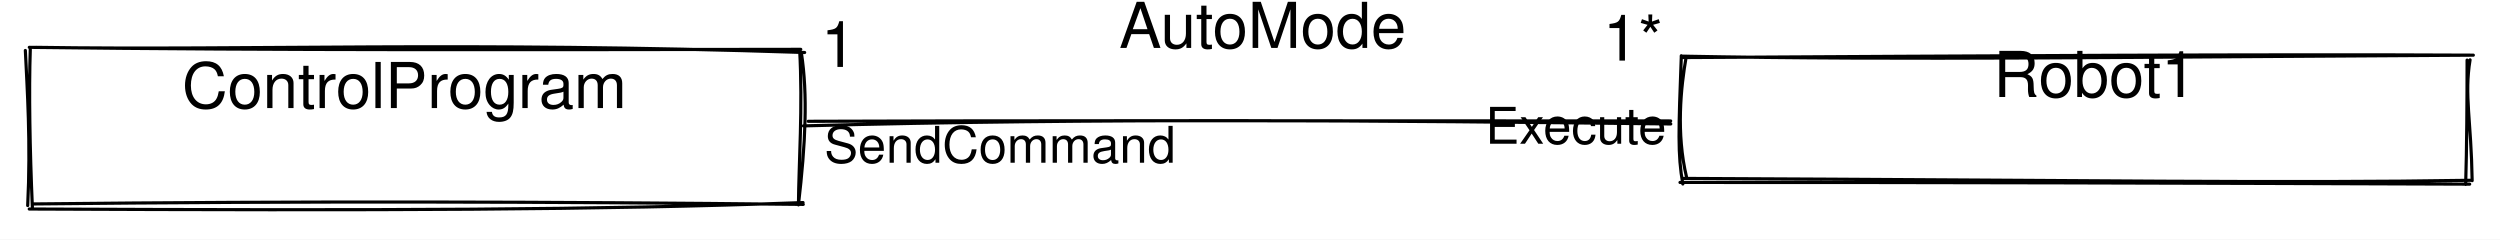
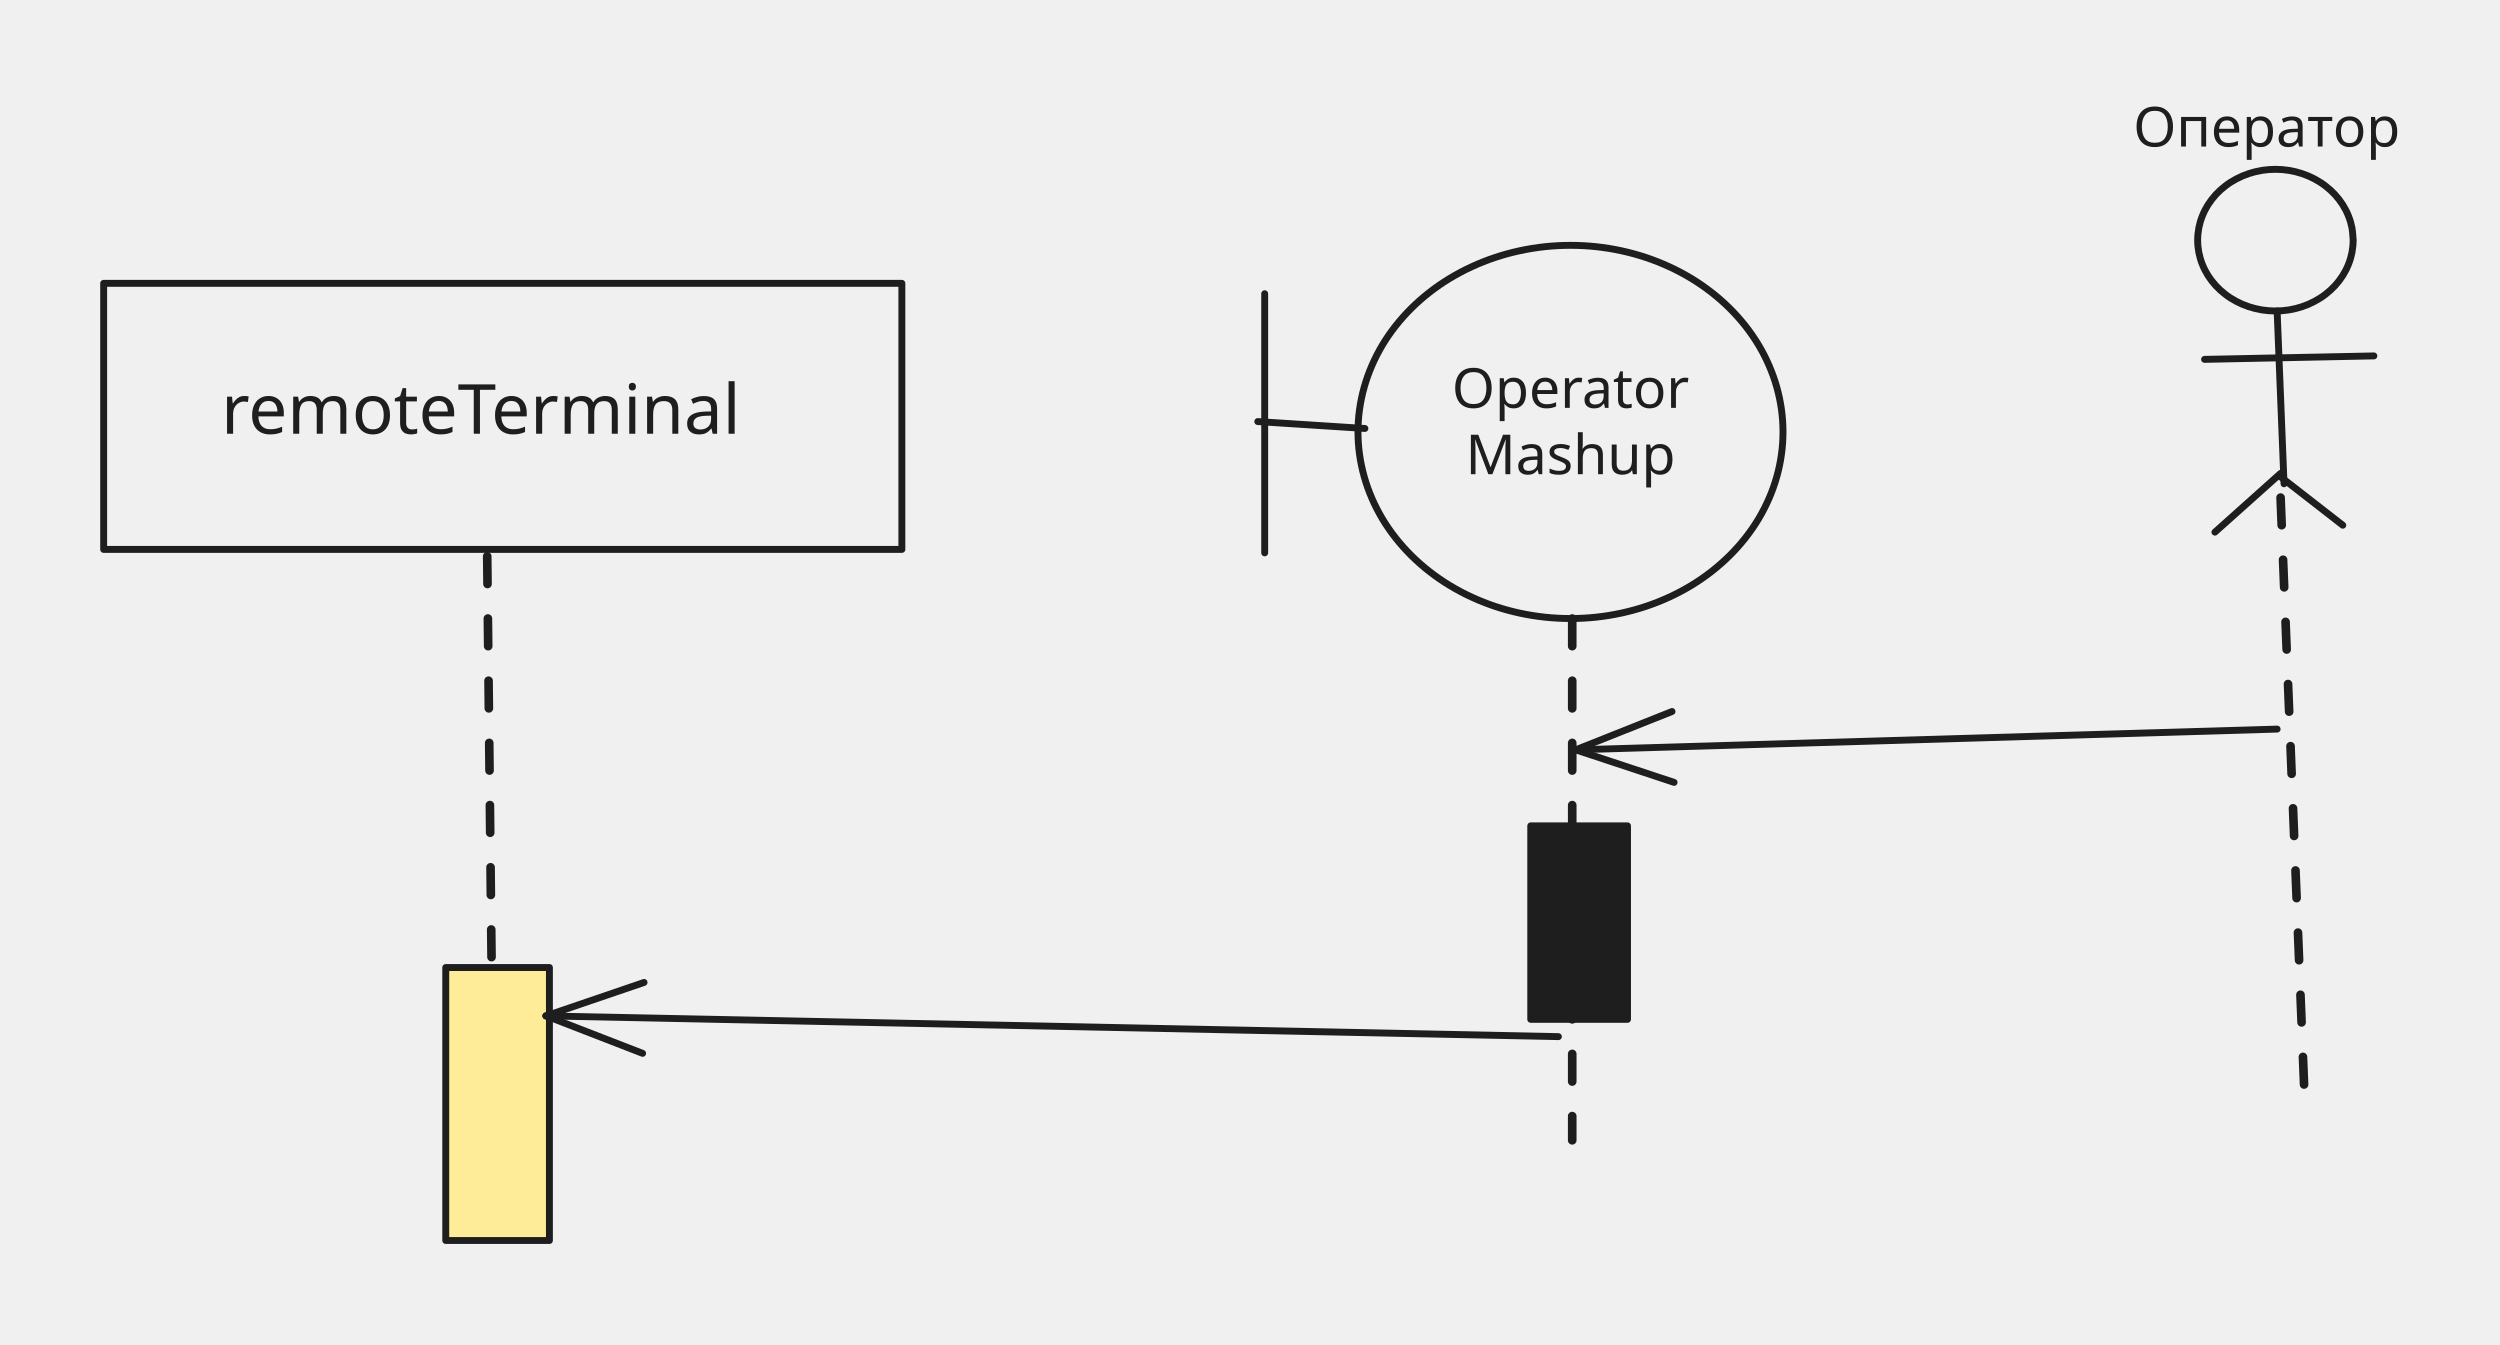
- <svg xmlns="http://www.w3.org/2000/svg" version="1.1" viewBox="0 0 790 75.7" width="790" height="75.7">
+ <svg xmlns="http://www.w3.org/2000/svg" version="1.1" viewBox="0 0 723.5 389" width="723.5" height="389">
  
-   eyJ2ZXJzaW9uIjoiMSIsImVuY29kaW5nIjoiYnN0cmluZyIsImNvbXByZXNzZWQiOnRydWUsImVuY29kZWQiOiJ4nM2Y3VfiOlx1MDAxMMDf/Ss47Ns92k2ajya+Kequ1/Vjl/Xznj2cQmOJlKa2QUSP//tNi9JS0Fx1MDAwNVx1MDAxNVx1MDAwZTxcdTAwMDCdSTrpzPw6mTyuVSpVPYhEdbNSXHUwMDE19y03kF7s9qvrqfxOxIlUoVHZ2XWienErXHUwMDFi2dY6Sja/fnWjyPKlbirVsVqqO5wmXHUwMDAy0Vx1MDAxNaFOzMD/zHWl8ph9XHUwMDE3XGbFoqXd0Fx1MDAwZkQ2IVNcdTAwMTVswbLwSIWZWchcdTAwMDCwIUd4NEAmO8aaXHUwMDE2ntFeu0FcInJNKqpcdTAwMDZHXHUwMDE3YK9FXHUwMDFizePD23riXFz+ppeRzI1eyyCo60EwfCa31e7FhSUlOlZcdTAwMWRxLj3dTo2X5KN5iTI+y2fFque3Q5EkY3NU5LakXHUwMDFlpDJcdTAwMDBG0qFcdTAwMGY2K7nk3lxcYUBH1+lcZoRAyXZNXHUwMDA1Kk5tf1x1MDAwMdknt950W1x1MDAxZN8sIfRGY3TshknkxiYk+bj+81PZXHUwMDE4jWRtIf22NkJSsCcy30JcdTAwMDdQglxiZ/ZIk1qJ9r0syn+KT1x1MDAxZnrPT1x1MDAxZvaCIF9YqtgtZEY+p1x1MDAxN3mufjFcdTAwMDMhwYhC7uSWXHUwMDAyXHUwMDE5dsq3XHUwMDBiVKuTRz2TPq2/I9lgwdflbKOAQYRcdTAwMTlnM6dcdTAwMWKjzetES3/jXHUwMDA3vN22XHUwMDA39S03fKiterpx2ymlXHUwMDFiWmC68cl0w5PpXHUwMDA2IeeIokJwXHUwMDE2mG6YUlx1MDAwZfFnpZtcdTAwMTb3elqmsddfaybTOGdsjvea/yC6PVx1MDAxMYD2zf23un92hdR5srPqiYZcdLJSsCmhNlx1MDAxOU85jFx1MDAxN5ZyXHUwMDEwQ1x1MDAwYlJcdTAwMWJcdTAwMDKOXHUwMDFjMpl8NionXHUwMDFmhtRxIC1EY5G5XHUwMDA3OFx1MDAwNfO86vJcdTAwMTirUNflQ+pmXHUwMDFijEn33K5cZlx1MDAwNi9Ve5icaVJcdTAwMWFP1Yw6VsFJrPzY7VbH9FuB9NNErbbMukU8lsNamp3BaIBWUa5tmVu6Mlx1MDAxNPG+V165iqUvQzf4/Vx1MDAxN+vmqcX3l4CYaJFCsFx1MDAxM5Fqs+L/LuwgYWVpzlx1MDAxZGM2cmDB/3/jbu90p1x1MDAxZn9v1tpYRIdnSV/Wrm/jVefOPCCxXHUwMDFjgjiY5Fx1MDAwZViktI7PI49iXHUwMDBic1x1MDAxYrJVxG7eV/7HsPulmkrDZeNWtvpcdTAwMTmYZaOmYVx1MDAwNkFZOsKMOFx1MDAwNCCTSbNjXHUwMDE2wcPjb5c+Ok2ONnqdxkVvP7pcdTAwMWGsOmaU5PMyuMjiiprtTNm2T26jMCOMUV54XHUwMDA1LpIpQy9/XHUwMDE3U4l2Y70tQ0+GfnmKXGK9VzSBm+ia6nalNss4UTLU5Vx1MDAxMdl9t+JY9dvCncDF3PlVXZTeLm9g00/+r5J7OrtcdTAwMTj9/7M+dXQhWKXxa8XfeStcdTAwMWImZeFcdTAwMGJxNrFcdTAwMTFPtzwzXHUwMDAzV0dsp1x1MDAxMbR/sSC43Lu9XHUwMDFhbFx1MDAxZlx1MDAwYnS66sBxYFtcdTAwMDTTYn3JuLN5aVx0n7iZZNZ4XHUwMDE1faOgXHUwMDE5/2NcdTAwMDMgXFzRJuZjXHUwMDE1XHL+s+xqVrS40FxyIypcdTAwMGJHWFx1MDAwMdv0yoDx2fs0e2dwoFx1MDAwZlx1MDAxYaBzZFx1MDAxZv1g/fBkmz3srjpXlFx1MDAxMFx1MDAwYiOGnSmNXHUwMDFhKi/jXHUwMDEz2TKBtFx1MDAxMVx1MDAxOFx1MDAwN/pccr5cdTAwMTgyXHUwMDE1XHUwMDE3UrqUIylMjLHl9WlL3yt+8jbxNbhcbkdNJbiIiSVAkMxes2qy19tQ3Ub3hDVcdTAwMDPngNdvoOOsOltcdTAwMGXmXHUwMDE2hniyXHUwMDEzs1x1MDAxN9eHcVx1MDAxM0Rn1jaMXHUwMDAzTlx1MDAxMUV8OVtGZn6XR9VWT6tD5YllwzVpd6FcdTAwMDVcZvCydNSKYYBcdTAwMWTiOHj2VqzWqe1cdTAwMWa7/96fXyX6olx1MDAxMVx1MDAxZMOwSe5WnTJTuKZTRm1rcYfbXHUwMDEwvlx1MDAwZZrZOFx1MDAxNrrBl/bM7ChcdTAwMDBhzlKOPFxiSWv6XHUwMDA3WYN0TPpcdTAwMDZrdZG6rdt1Q2/ZuE01PVx1MDAxYnH4XcS90YlcdTAwMDHjdUDAXHUwMDFjrdj5zzrxNlx1MDAxYTvONbndu4HRmT6t2atcdTAwMGVcdTAwMWOjxFx1MDAxYT9gXHUwMDFmnoDQXHUwMDA14kZcdTAwMWOLwWmt2FTWQFxuJoJLQo1cdTAwMTNcdTAwMDdcdTAwMTZTb6Go7d6LVk8vvapNmJ1cdTAwMGKxtefjkqpcdTAwMWJFdW38Z3RD4ExkpPfshHxcdTAwMDHVOyn625Mp8uU6+1TXnrFNXHUwMDAxXHUwMDExaYBcdTAwMWWf1p7+XHUwMDA39l9PKSJ9
+   eyJ2ZXJzaW9uIjoiMSIsImVuY29kaW5nIjoiYnN0cmluZyIsImNvbXByZXNzZWQiOnRydWUsImVuY29kZWQiOiJ4nO1b2VLjSFx1MDAxNn3nK1xi92vZnfvSb6xmKVx1MDAxYWhcdTAwMWIomOmoXHUwMDEwlmyrLEsqSVx1MDAwNuNcblwiOuZD5lx1MDAxYuZlXmd+gfqjScnglGVcdTAwMGIssNvuXHUwMDFhRFx1MDAwNODMK11l5jl5t/S3tfX1UnTnW6Vf1ktWv2E4tlx1MDAxOVx1MDAxOLelXHUwMDBmcfuNXHUwMDE1hLbnqi6UfFx1MDAwZb1e0Egk21Hkh7/8/LPh+5WWXHUwMDFkXXtep9LwusPbLMfqWm5cdTAwMTQqwb+pz+vr35LfKUWB1YhcZrflWMlcckmX1kVBtvFXz03UXCKMXHUwMDAwlpKgkYBcdTAwMWRuK22RZarepuGElu6Jm0on/ctux+VXt3Xj5uQ09Lf8qFx1MDAwNrXSpu04tejOSV4q9NTYdV9cdTAwMThcdTAwMDVex7qwzaj9NFx1MDAwMan2vLtcdTAwMDKv12q7Vlx1MDAxOFx1MDAwZl6Pw/ONhlx1MDAxZN2pNlxidOtwXHUwMDA20nJ99Vx0p4aX3EFoRveW53hBrPsnaMU/Wvu10ei01Cu45kgmXG5cZjf0jUAtiJa7fVx1MDAxYVx1MDAxNYajtrZlt9qRauRcXOuzkpmlkEAkiVx1MDAxNKOOWIm/byZL/LuezsDoWvvxXHUwMDFkbs9x0nPimo9zMtZxXHUwMDFkd+yk0KJcdTAwMWbV801juKyQXHUwMDAzJFx1MDAwNJWccqTf1rHdTvZxjtfoaCQkrfdcdTAwMWamXHUwMDAzMLL60TTsIZSHPVxiMSVcdTAwMDJySmZcdTAwMDZcdTAwMWYsU3zBPddpXHUwMDEzh8Cd01x1MDAxZHtcdTAwMDCsXHUwMDE1XHUwMDA3XHUwMDFmk1x1MDAxNYjoOFx1MDAwMDleXHUwMDE4XHUwMDAwISNcdTAwMTXAUlxuRyhEZFx1MDAwMoVCQiFcdTAwMDVcdTAwMDZLRSFcdTAwMDKQXHUwMDE3QKF+K8+NavYg2cbAWOuu0bWdeKL1NCfwTPbJrlx1MDAxN1l1K+jaruGUxvo3XHUwMDFju1x1MDAxNUO21FDvbVx1MDAwNWNojmy1kY9cdTAwMDRcIs/XvVxypdGwXSuYnCEvsFuxnvpcdTAwMGLa1aitvad1glx1MDAxNZRa/dCKO+Nm+Sz/XHUwMDEyqWn8g9nGXHUwMDEx/ySSnEtcImbf/MPBoNbt321cdTAwMWPV/Fx1MDAxZNY/XHUwMDBm2p3Lerja/GNcXO+xw81fZHTPj3tas976U6ZmSDrMhJp0Tpe69Vx1MDAwYlx1MDAwMlx1MDAwNE7Db1bShZFcdTAwMTFEm7Zr2m4re4vlmjk9jlx1MDAxMUZbXrdrR+o1TjzbjbJcdTAwMTLJczeCwLttW8bEoNWTc/v8+HHaM4ov/d+6XpPkw+j/3z+8LM2pXHUwMDE2X0v/LcxBmm1cdTAwMWNxkGHEJENcdTAwMDU4yKq7/LJcdTAwMGZvdo/7p6KGT0i/25WrzkE2zkGxOFx1MDAwN2ya/5VcdTAwMWHpo+FcdTAwMDNSMk6Xy0FcdKAo4n79v3BQr2B8oYJcdTAwMWO0XHUwMDFjx/bDqTSENN9cdTAwMTZyQlx1MDAwMJNcdTAwMTRq4L7Ew82D62Zf3lx1MDAwZdDdcbXftLebwd5FdbV5yEHGXHUwMDBmxSSje45+KEJcdTAwMTWZvvRcdTAwMTYw4iVcdTAwMDQpWzxkplxuR1x1MDAwMUZcdTAwMDQsnpojXFx9S6FtejiTWnU3+rjZPrz5tNGMLs8vXHUwMDA2ta1cdTAwMTNxXCJKI7n7J4zm8p5cdTAwMDGkTK9eh1x1MDAwNYVdUOI8rDPKXHUwMDE451x1MDAwNSzO9DGvNtKRrFx1MDAwMFx1MDAxNWFjJKma9lS8ldzPRIVBhjBcdTAwMTaQSsRcdTAwMTaYXHUwMDBm4FNcdTAwMDIxLCpcdTAwMTOhXHUwMDE4glxcsXOpXHSB4sicXHUwMDE2ikE21vpMKHbsW4FcdTAwMTF5wd/dIyNs9/zXXHUwMDA2Y13bNNN5r/F47KV9Olx1MDAxYqLlv9UsQVx1MDAxYSavc1x1MDAxMHm2UTuIXHUwMDAwc4ZZgSRJudnZ3K11z1x1MDAwMNi7uPnU/WRcdTAwMWVcXHdXnK6Sa8uc3EFcdTAwMTeXINGjXHUwMDFhXHUwMDExMpVcdTAwMWZ9pCORXFxAXHUwMDBloZ71ZdBRXHUwMDAw8io6/uBcdTAwMGVcIkpL05T4TFx1MDAwZeIrXHUwMDEyJVx1MDAxOFx1MDAwMFx0lb0oXHUwMDEypKGNI2/fqFx1MDAxZXRcIlx1MDAwZrdcXFx1MDAwZntetOpcdTAwMWNcdTAwMWPPkqPUXHUwMDFkc3dcdTAwMGXlXHUwMDE0Z3BcIkmOIFwiUu18TJuUJbBcdTAwMTBjXCLeWTgpXdaLXHUwMDE4X5DPiYdYZFx1MDAxYrUtlIQzXCI0XHUwMDFjXqLhZ3NcdTAwMGZcdTAwMTjmdXlcdTAwMGJcdTAwMTlM2Hxwfjyot/5qNIRcdTAwMTndc6ShnmpNw1x011x1MDAxNFxuXHUwMDA2IVx1MDAxNpIvsUygaCiI1DPzTsOnS69h8onMy1x1MDAxYeaW7VxiU1x1MDAxY1x1MDAwNLKAMazj5sVXeVbtmrtfyvjM3vra3LpacVx1MDAxNqZcXMJhxMgzuufHQjLNXHUwMDE4ZkmIOUZC/egpWFx1MDAwMlx1MDAwN1x04qlcIuI7XHUwMDA3ny4yZlx0y7AgXHUwMDA3n0lZPmdcZilmXHUwMDEyQzl7xrLfbu7uWs3t47PzwzaXrVx1MDAwYm9nf9WtIclU72BW91x1MDAxY3k4JVVDJohcYlx0Q4xcdTAwMDJGl2pccimgZG5HN17hiYHYJ6BcdTAwMDDPnpVohO5VfafWwH6437+ml2ZcdTAwMTVcdTAwMDWHc1x1MDAwNZ9phG1rwb7Y4qxcdTAwMDCfXHUwMDA0XHUwMDFmnCxcdTAwMWVcdTAwMGI43IeXalx1MDAwNpgy/q86sfGDm1x1MDAwMZ6WhoWrx7mp/PzkoCCUKs9gdlx1MDAxNlKTXHUwMDFlitDYc9hZXHUwMDA3ddnG+UYrOFt1XHUwMDE2YlBcdTAwMTmvW8nFZVx1MDAwN6fl66GsTFSQoYBqN5BcdTAwMDAslYmcsUJmQL/Va1x1MDAxMvZcdTAwMGb/fPjvw7+///Hwr+//ePjP9z/+7NNT+fpnOj9FX2VcdTAwMDRRblx1MDAxZFxyxlx1MDAwNVx1MDAxMypxkfOLjT3e8z9cdTAwMWZ8pH1GXHUwMDFhXHUwMDFmty/8+lx1MDAxZF5x+vFU6JNcdTAwMThBsjhcdTAwMTdsylx1MDAwMap00f6Re/HZXHLC5HI9MKk87/e04Fx1MDAwYtJq8VxuXHUwMDFhwTxcdTAwMWGSXFxcdTAwMWFcdTAwMTLJXHUwMDEwolx1MDAwNWxgR+5cdTAwMWbcddm5We2Gx3VcdTAwMTJ5e+XPlytOQkLHK9hcYi3u5MaUXHUwMDAyXHUwMDE5TOVcXFx1MDAxZkmoKCiYYMstWEvB+bsnOik9ViFTi1eQhM9+mUSQbKOuk1FMlUEskKDH273guudXWfRcdTAwMTVdXHUwMDFls8svPLj8uNopXHRCxmvVmLzJXHUwMDFi/anZtFx1MDAxYVJO0lx1MDAxME8xhlxcp1xun2whV7G44sEyS2SQMSGK5Fx1MDAwNV9cdTAwMGa+1KRkwEdcdTAwMDFX3rBM5Sxewl7z82FwdrVzfnba6zHTdMIjZs83IzH/Y010PFx1MDAxMMLgTb7YhMzIXHUwMDA0TClcZtFcdFx1MDAxM1x1MDAwMIngXHUwMDAy/1x0p2hH29fYUb3hKoqTQXnvXHUwMDBl4ZszeIOd01x1MDAxZPe3waeb8ZN7T8gy4r230Fk9yCFJ1arfiOyh/mmozi22UFx1MDAwMlxiJ2lX9yVU+1VkXHUwMDFl8aPeNal/hPTLr9WrTnW+IcbCT/8g/ibnJlx1MDAxZtVcdTAwMDBPwnpcdTAwMDLVXFxt8IBcdTAwMTK8zKM/kDLFrb+sY5NF+nzPXHUwMDFkpJYxvoo6N7ksRDLbOPqWrFRcdTAwMTFcdTAwMDZhXHUwMDA1jsw+vyutJFx1MDAwYjlcdTAwMWJcdTAwMGYxMHubX5PLQjlcdTAwMGJcdTAwMGJcdTAwMTFAVGCePpC/XHUwMDA0XHUwMDFhXHUwMDE23f7zaKjt1tNXufdncEHi0XmNXvyWZVhR7yQ5UF5cdTAwMGVC8e+UUMvwY1Px2HD/w/FdjvG9nEv4tcdnlFxm369FailHM6+wY5uP+U49kNKNbd1uPlx1MDAxZlx1MDAxZK89TmhMWStcdTAwMWXSt/u1+/9cdTAwMDHnk+lcdTAwMDUifQ==
  <defs>
    <style class="style-fonts">
      @font-face {
        font-family: "Virgil";
-         src: url("https://unpkg.com/@excalidraw/excalidraw@0.15.3/dist/excalidraw-assets/Virgil.woff2");
+         src: url("https://unpkg.com/@excalidraw/excalidraw@undefined/dist/excalidraw-assets/Virgil.woff2");
      }
      @font-face {
        font-family: "Cascadia";
-         src: url("https://unpkg.com/@excalidraw/excalidraw@0.15.3/dist/excalidraw-assets/Cascadia.woff2");
+         src: url("https://unpkg.com/@excalidraw/excalidraw@undefined/dist/excalidraw-assets/Cascadia.woff2");
+       }
+       @font-face {
+         font-family: "Assistant";
+         src: url("https://unpkg.com/@excalidraw/excalidraw@undefined/dist/excalidraw-assets/Assistant-Regular.woff2");
      }
    </style>
  </defs>
-   <rect x="0" y="0" width="790" height="75.7" fill="#ffffff" />
-   <g stroke-linecap="round" transform="translate(10 15) rotate(0 121.5 25)">
-     <path d="M1.31 -0.04 C68.61 0.99, 136.25 -1.97, 244.27 1.59 M-0.74 -0.04 C78.73 0.95, 157.63 0.69, 243.04 0.59 M243.24 1.74 C245.27 14.92, 244.57 30.29, 242.31 49.67 M242.68 0.58 C243.72 18.9, 242.4 36.66, 242.31 49.74 M243.76 49.01 C178.84 51.4, 110.93 51.54, -0.76 51.05 M243.83 49.59 C164.42 48.73, 87.04 48.5, 0.24 49.45 M-1.25 49.95 C-0.26 30.21, -1.42 12.85, -1.99 0.95 M0.23 50.49 C-0.57 32.17, -0.88 13.77, -0.43 0.63" stroke="#000000" stroke-width="1" fill="none" />
+   <rect x="0" y="0" width="723.5" height="389" fill="transparent" />
+   <g stroke-linecap="round" transform="translate(30 82) rotate(0 115.5 38.5)">
+     <path d="M0 0 C72.53 0, 145.06 0, 231 0 M0 0 C63.54 0, 127.09 0, 231 0 M231 0 C231 27.88, 231 55.75, 231 77 M231 0 C231 23.55, 231 47.09, 231 77 M231 77 C168.37 77, 105.75 77, 0 77 M231 77 C147.76 77, 64.52 77, 0 77 M0 77 C0 56.26, 0 35.53, 0 0 M0 77 C0 49.07, 0 21.15, 0 0" stroke="#1e1e1e" stroke-width="2" fill="none" />
  </g>
-   <g stroke-linecap="round" transform="translate(531 18) rotate(0 124.5 20)">
-     <path d="M0.74 0.19 C93.88 -0.35, 185.52 -0.92, 250.57 -0.57 M0.26 -0.26 C71.12 1.1, 141.94 0.01, 249.38 -0.56 M249.54 0.91 C247.68 12.23, 249.91 19.94, 250.2 39.09 M248.6 1 C248.59 13.68, 248.51 28.83, 248.15 40.29 M249.87 38.97 C190.84 39.93, 132.29 38.98, 1.06 38.38 M249.42 40.19 C162.88 39.86, 76.14 39.61, -0.12 39.65 M1.96 38.02 C-1.35 24.15, 0.12 9.64, 1.87 -0.25 M0.77 40.14 C-0.89 30.8, -0.58 23.21, 0.3 -0.39" stroke="#000000" stroke-width="1" fill="none" />
-   </g>
-   <g transform="translate(57.19727 29) rotate(0 70.58105 11.5)">
-     <text x="70.581" y="0" font-family="Helvetica, Segoe UI Emoji" font-size="20px" fill="#000000" text-anchor="middle" style="white-space: pre;" direction="ltr" dominant-baseline="text-before-edge">ControlProgram</text>
-   </g>
-   <g transform="translate(629.7539 25.5) rotate(0 32.24609 11.5)">
-     <text x="32.246" y="0" font-family="Helvetica, Segoe UI Emoji" font-size="20px" fill="#000000" text-anchor="middle" style="white-space: pre;" direction="ltr" dominant-baseline="text-before-edge">Robot1</text>
+   <g transform="translate(57.125 110) rotate(0 82.03125 12)">
+     <text x="82.031" y="0" font-family="Cascadia, Segoe UI Emoji" font-size="20px" fill="#1e1e1e" text-anchor="middle" style="white-space: pre;" direction="ltr" dominant-baseline="text-before-edge">remoteTerminal</text>
  </g>
  <g stroke-linecap="round">
-     <g transform="translate(255 39) rotate(0 136.5 0)">
-       <path d="M-1.14 0.78 C92.41 -1.75, 181.63 -0.89, 272.96 0.17 M0.41 -0.67 C61.43 -0.9, 123.56 -0.88, 272.93 -0.78" stroke="#000000" stroke-width="1" fill="none" />
+     <g transform="translate(366 85) rotate(0 0 37.5)">
+       <path d="M0 0 C0 26.17, 0 52.35, 0 75 M0 0 C0 25.97, 0 51.94, 0 75" stroke="#1e1e1e" stroke-width="2" fill="none" />
    </g>
  </g>
  <mask />
-   <g transform="translate(506.5469 14) rotate(0 9.453125 11.5)">
-     <text x="9.453" y="0" font-family="Helvetica, Segoe UI Emoji" font-size="20px" fill="#000000" text-anchor="middle" style="white-space: pre;" direction="ltr" dominant-baseline="text-before-edge">1*</text>
+   <g stroke-linecap="round">
+     <g transform="translate(364 122) rotate(0 15.5 1)">
+       <path d="M0 0 C6.31 0.41, 12.62 0.81, 31 2 M0 0 C10.31 0.67, 20.62 1.33, 31 2" stroke="#1e1e1e" stroke-width="2" fill="none" />
+     </g>
  </g>
-   <g transform="translate(259.4385 16) rotate(0 5.561523 11.5)">
-     <text x="5.562" y="0" font-family="Helvetica, Segoe UI Emoji" font-size="20px" fill="#000000" text-anchor="middle" style="white-space: pre;" direction="ltr" dominant-baseline="text-before-edge">1</text>
+   <mask />
+   <g stroke-linecap="round" transform="translate(393 71) rotate(0 61.5 54)">
+     <path d="M123 54 C123 56.17, 122.85 58.36, 122.55 60.51 C122.25 62.66, 121.8 64.82, 121.21 66.92 C120.62 69.03, 119.88 71.12, 119 73.15 C118.13 75.18, 117.1 77.17, 115.96 79.1 C114.81 81.02, 113.52 82.89, 112.11 84.68 C110.71 86.46, 109.17 88.18, 107.53 89.81 C105.89 91.43, 104.13 92.98, 102.28 94.42 C100.43 95.86, 98.47 97.21, 96.44 98.44 C94.4 99.67, 92.27 100.81, 90.08 101.81 C87.89 102.82, 85.62 103.72, 83.31 104.49 C81 105.26, 78.62 105.91, 76.22 106.43 C73.82 106.95, 71.37 107.34, 68.91 107.61 C66.46 107.87, 63.97 108, 61.5 108 C59.03 108, 56.54 107.87, 54.09 107.61 C51.63 107.34, 49.18 106.95, 46.78 106.43 C44.38 105.91, 42 105.26, 39.69 104.49 C37.38 103.72, 35.11 102.82, 32.92 101.81 C30.73 100.81, 28.6 99.67, 26.56 98.44 C24.53 97.21, 22.57 95.86, 20.72 94.42 C18.87 92.98, 17.11 91.43, 15.47 89.81 C13.83 88.18, 12.29 86.46, 10.89 84.68 C9.48 82.89, 8.19 81.02, 7.04 79.1 C5.9 77.17, 4.87 75.18, 4 73.15 C3.12 71.12, 2.38 69.03, 1.79 66.92 C1.2 64.82, 0.75 62.66, 0.45 60.51 C0.15 58.36, 0 56.17, 0 54 C0 51.83, 0.15 49.64, 0.45 47.49 C0.75 45.34, 1.2 43.18, 1.79 41.08 C2.38 38.97, 3.12 36.88, 4 34.85 C4.87 32.82, 5.9 30.83, 7.04 28.9 C8.19 26.98, 9.48 25.11, 10.89 23.32 C12.29 21.54, 13.83 19.82, 15.47 18.19 C17.11 16.57, 18.87 15.02, 20.72 13.58 C22.57 12.14, 24.53 10.79, 26.56 9.56 C28.6 8.33, 30.73 7.19, 32.92 6.19 C35.11 5.18, 37.38 4.28, 39.69 3.51 C42 2.74, 44.38 2.09, 46.78 1.57 C49.18 1.05, 51.63 0.66, 54.09 0.39 C56.54 0.13, 59.03 0, 61.5 0 C63.97 0, 66.46 0.13, 68.91 0.39 C71.37 0.66, 73.82 1.05, 76.22 1.57 C78.62 2.09, 81 2.74, 83.31 3.51 C85.62 4.28, 87.89 5.18, 90.08 6.19 C92.27 7.19, 94.4 8.33, 96.44 9.56 C98.47 10.79, 100.43 12.14, 102.28 13.58 C104.13 15.02, 105.89 16.57, 107.53 18.19 C109.17 19.82, 110.71 21.54, 112.11 23.32 C113.52 25.11, 114.81 26.98, 115.96 28.9 C117.1 30.83, 118.13 32.82, 119 34.85 C119.88 36.88, 120.62 38.97, 121.21 41.08 C121.8 43.18, 122.25 45.34, 122.55 47.49 C122.85 49.64, 123 51.83, 123 54" stroke="#1e1e1e" stroke-width="2" fill="none" />
  </g>
-   <g transform="translate(353.4141 10) rotate(0 45.58594 11.5)">
-     <text x="45.586" y="0" font-family="Helvetica, Segoe UI Emoji" font-size="20px" fill="#000000" text-anchor="middle" style="white-space: pre;" direction="ltr" dominant-baseline="text-before-edge">AutoMode</text>
+   <g transform="translate(417.0129 105.6162) rotate(0 37.5 19.2)">
+     <text x="37.5" y="0" font-family="Cascadia, Segoe UI Emoji" font-size="16px" fill="#1e1e1e" text-anchor="middle" style="white-space: pre;" direction="ltr" dominant-baseline="text-before-edge">Operator</text>
+     <text x="37.5" y="19.2" font-family="Cascadia, Segoe UI Emoji" font-size="16px" fill="#1e1e1e" text-anchor="middle" style="white-space: pre;" direction="ltr" dominant-baseline="text-before-edge">Mashup</text>
  </g>
-   <g transform="translate(260.4141 47.3) rotate(0 55.58594 9.2)">
-     <text x="55.586" y="0" font-family="Helvetica, Segoe UI Emoji" font-size="16px" fill="#000000" text-anchor="middle" style="white-space: pre;" direction="ltr" dominant-baseline="text-before-edge">SendCommand</text>
+   <g stroke-linecap="round">
+     <g transform="translate(659 90) rotate(0 1 25)">
+       <path d="M0 0 C0.76 19.01, 1.52 38.02, 2 50 M0 0 C0.61 15.15, 1.21 30.3, 2 50" stroke="#1e1e1e" stroke-width="2" fill="none" />
+     </g>
  </g>
-   <g transform="translate(469.0938 41.3) rotate(0 28.90625 9.2)">
-     <text x="28.906" y="0" font-family="Helvetica, Segoe UI Emoji" font-size="16px" fill="#000000" text-anchor="middle" style="white-space: pre;" direction="ltr" dominant-baseline="text-before-edge">Execute</text>
+   <mask />
+   <g stroke-linecap="round">
+     <g transform="translate(660 137) rotate(0 -9.5 8.5)">
+       <path d="M0 0 C-6.98 6.25, -13.97 12.5, -19 17 M0 0 C-6.62 5.93, -13.25 11.85, -19 17" stroke="#1e1e1e" stroke-width="2" fill="none" />
+     </g>
  </g>
+   <mask />
+   <g stroke-linecap="round">
+     <g transform="translate(660 138) rotate(0 9 7)">
+       <path d="M0 0 C5.63 4.38, 11.25 8.75, 18 14 M0 0 C6.15 4.78, 12.3 9.57, 18 14" stroke="#1e1e1e" stroke-width="2" fill="none" />
+     </g>
+   </g>
+   <mask />
+   <g stroke-linecap="round">
+     <g transform="translate(638 104) rotate(0 24.5 -0.5)">
+       <path d="M0 0 C15.95 -0.33, 31.9 -0.65, 49 -1 M0 0 C9.8 -0.2, 19.61 -0.4, 49 -1" stroke="#1e1e1e" stroke-width="2" fill="none" />
+     </g>
+   </g>
+   <mask />
+   <g stroke-linecap="round" transform="translate(636 49) rotate(0 22.5 20.5)">
+     <path d="M45 20.5 C45 21.69, 44.88 22.89, 44.66 24.06 C44.43 25.23, 44.09 26.4, 43.64 27.51 C43.2 28.63, 42.64 29.72, 41.99 30.75 C41.33 31.78, 40.57 32.77, 39.74 33.68 C38.9 34.59, 37.96 35.44, 36.96 36.2 C35.97 36.97, 34.88 37.66, 33.75 38.25 C32.62 38.85, 31.42 39.36, 30.2 39.76 C28.97 40.17, 27.69 40.48, 26.41 40.69 C25.12 40.89, 23.8 41, 22.5 41 C21.2 41, 19.88 40.89, 18.59 40.69 C17.31 40.48, 16.03 40.17, 14.8 39.76 C13.58 39.36, 12.38 38.85, 11.25 38.25 C10.12 37.66, 9.03 36.97, 8.04 36.2 C7.04 35.44, 6.1 34.59, 5.26 33.68 C4.43 32.77, 3.67 31.78, 3.01 30.75 C2.36 29.72, 1.8 28.63, 1.36 27.51 C0.91 26.4, 0.57 25.23, 0.34 24.06 C0.12 22.89, 0 21.69, 0 20.5 C0 19.31, 0.12 18.11, 0.34 16.94 C0.57 15.77, 0.91 14.6, 1.36 13.49 C1.8 12.37, 2.36 11.28, 3.01 10.25 C3.67 9.22, 4.43 8.23, 5.26 7.32 C6.1 6.41, 7.04 5.56, 8.04 4.8 C9.03 4.03, 10.12 3.34, 11.25 2.75 C12.38 2.15, 13.58 1.64, 14.8 1.24 C16.03 0.83, 17.31 0.52, 18.59 0.31 C19.88 0.11, 21.2 0, 22.5 0 C23.8 0, 25.12 0.11, 26.41 0.31 C27.69 0.52, 28.97 0.83, 30.2 1.24 C31.42 1.64, 32.62 2.15, 33.75 2.75 C34.88 3.34, 35.97 4.03, 36.96 4.8 C37.96 5.56, 38.9 6.41, 39.74 7.32 C40.57 8.23, 41.33 9.22, 41.99 10.25 C42.64 11.28, 43.2 12.37, 43.64 13.49 C44.09 14.6, 44.43 15.77, 44.66 16.94 C44.88 18.11, 44.94 19.91, 45 20.5 C45.06 21.09, 45.06 19.91, 45 20.5" stroke="#1e1e1e" stroke-width="2" fill="none" />
+   </g>
+   <g stroke-linecap="round">
+     <g transform="translate(660 144) rotate(0 3.5 87.5)">
+       <path d="M0 0 C1.81 45.23, 3.62 90.45, 7 175" stroke="#1e1e1e" stroke-width="2.5" fill="none" stroke-dasharray="8 10" />
+     </g>
+   </g>
+   <mask />
+   <g transform="translate(618.5 30) rotate(0 37.5 9.6)">
+     <text x="37.5" y="0" font-family="Cascadia, Segoe UI Emoji" font-size="16px" fill="#1e1e1e" text-anchor="middle" style="white-space: pre;" direction="ltr" dominant-baseline="text-before-edge">Оператор</text>
+   </g>
+   <g stroke-linecap="round">
+     <g transform="translate(455 179) rotate(0 0 75.5)">
+       <path d="M0 0 C0 54.79, 0 109.57, 0 151" stroke="#1e1e1e" stroke-width="2.5" fill="none" stroke-dasharray="8 10" />
+     </g>
+   </g>
+   <mask />
+   <g stroke-linecap="round">
+     <g transform="translate(141 161) rotate(0 1 93)">
+       <path d="M0 0 C0.66 61.58, 1.32 123.16, 2 186" stroke="#1e1e1e" stroke-width="2.5" fill="none" stroke-dasharray="8 10" />
+     </g>
+   </g>
+   <mask />
+   <g stroke-linecap="round" transform="translate(129 280) rotate(0 15 39.5)">
+     <path d="M0 0 L30 0 L30 79 L0 79" stroke="none" stroke-width="0" fill="#ffec99" />
+     <path d="M0 0 C11.38 0, 22.76 0, 30 0 M0 0 C6.58 0, 13.17 0, 30 0 M30 0 C30 26.07, 30 52.14, 30 79 M30 0 C30 20.39, 30 40.78, 30 79 M30 79 C19.66 79, 9.32 79, 0 79 M30 79 C18.84 79, 7.68 79, 0 79 M0 79 C0 55.26, 0 31.53, 0 0 M0 79 C0 47.79, 0 16.58, 0 0" stroke="#1e1e1e" stroke-width="2" fill="none" />
+   </g>
+   <g stroke-linecap="round" transform="translate(443 239) rotate(0 14 28)">
+     <path d="M0 0 L28 0 L28 56 L0 56" stroke="none" stroke-width="0" fill="#1e1e1e" />
+     <path d="M0 0 C7.54 0, 15.09 0, 28 0 M0 0 C8.32 0, 16.65 0, 28 0 M28 0 C28 19.91, 28 39.81, 28 56 M28 0 C28 12.08, 28 24.17, 28 56 M28 56 C18.76 56, 9.51 56, 0 56 M28 56 C22.38 56, 16.77 56, 0 56 M0 56 C0 40.05, 0 24.1, 0 0 M0 56 C0 43.54, 0 31.08, 0 0" stroke="#1e1e1e" stroke-width="2" fill="none" />
+   </g>
+   <g stroke-linecap="round">
+     <g transform="translate(659 211) rotate(0 -101.5 3)">
+       <path d="M0 0 C-79.35 2.35, -158.69 4.69, -203 6 M0 0 C-59.69 1.76, -119.39 3.53, -203 6" stroke="#1e1e1e" stroke-width="2" fill="none" />
+     </g>
+     <g transform="translate(659 211) rotate(0 -101.5 3)">
+       <path d="M-175.12 -5.09 C-186.02 -0.75, -196.92 3.58, -203 6 M-175.12 -5.09 C-183.32 -1.83, -191.52 1.43, -203 6" stroke="#1e1e1e" stroke-width="2" fill="none" />
+     </g>
+     <g transform="translate(659 211) rotate(0 -101.5 3)">
+       <path d="M-174.52 15.42 C-185.65 11.74, -196.78 8.06, -203 6 M-174.52 15.42 C-182.89 12.65, -191.27 9.88, -203 6" stroke="#1e1e1e" stroke-width="2" fill="none" />
+     </g>
+   </g>
+   <mask />
+   <g stroke-linecap="round">
+     <g transform="translate(451 300) rotate(0 -146.5 -3)">
+       <path d="M0 0 C-96.45 -1.98, -192.9 -3.95, -293 -6 M0 0 C-95.13 -1.95, -190.27 -3.9, -293 -6" stroke="#1e1e1e" stroke-width="2" fill="none" />
+     </g>
+     <g transform="translate(451 300) rotate(0 -146.5 -3)">
+       <path d="M-264.61 -15.68 C-273.95 -12.49, -283.3 -9.31, -293 -6 M-264.61 -15.68 C-273.82 -12.54, -283.04 -9.39, -293 -6" stroke="#1e1e1e" stroke-width="2" fill="none" />
+     </g>
+     <g transform="translate(451 300) rotate(0 -146.5 -3)">
+       <path d="M-265.03 4.84 C-274.23 1.27, -283.44 -2.3, -293 -6 M-265.03 4.84 C-274.11 1.32, -283.19 -2.2, -293 -6" stroke="#1e1e1e" stroke-width="2" fill="none" />
+     </g>
+   </g>
+   <mask />
</svg>
